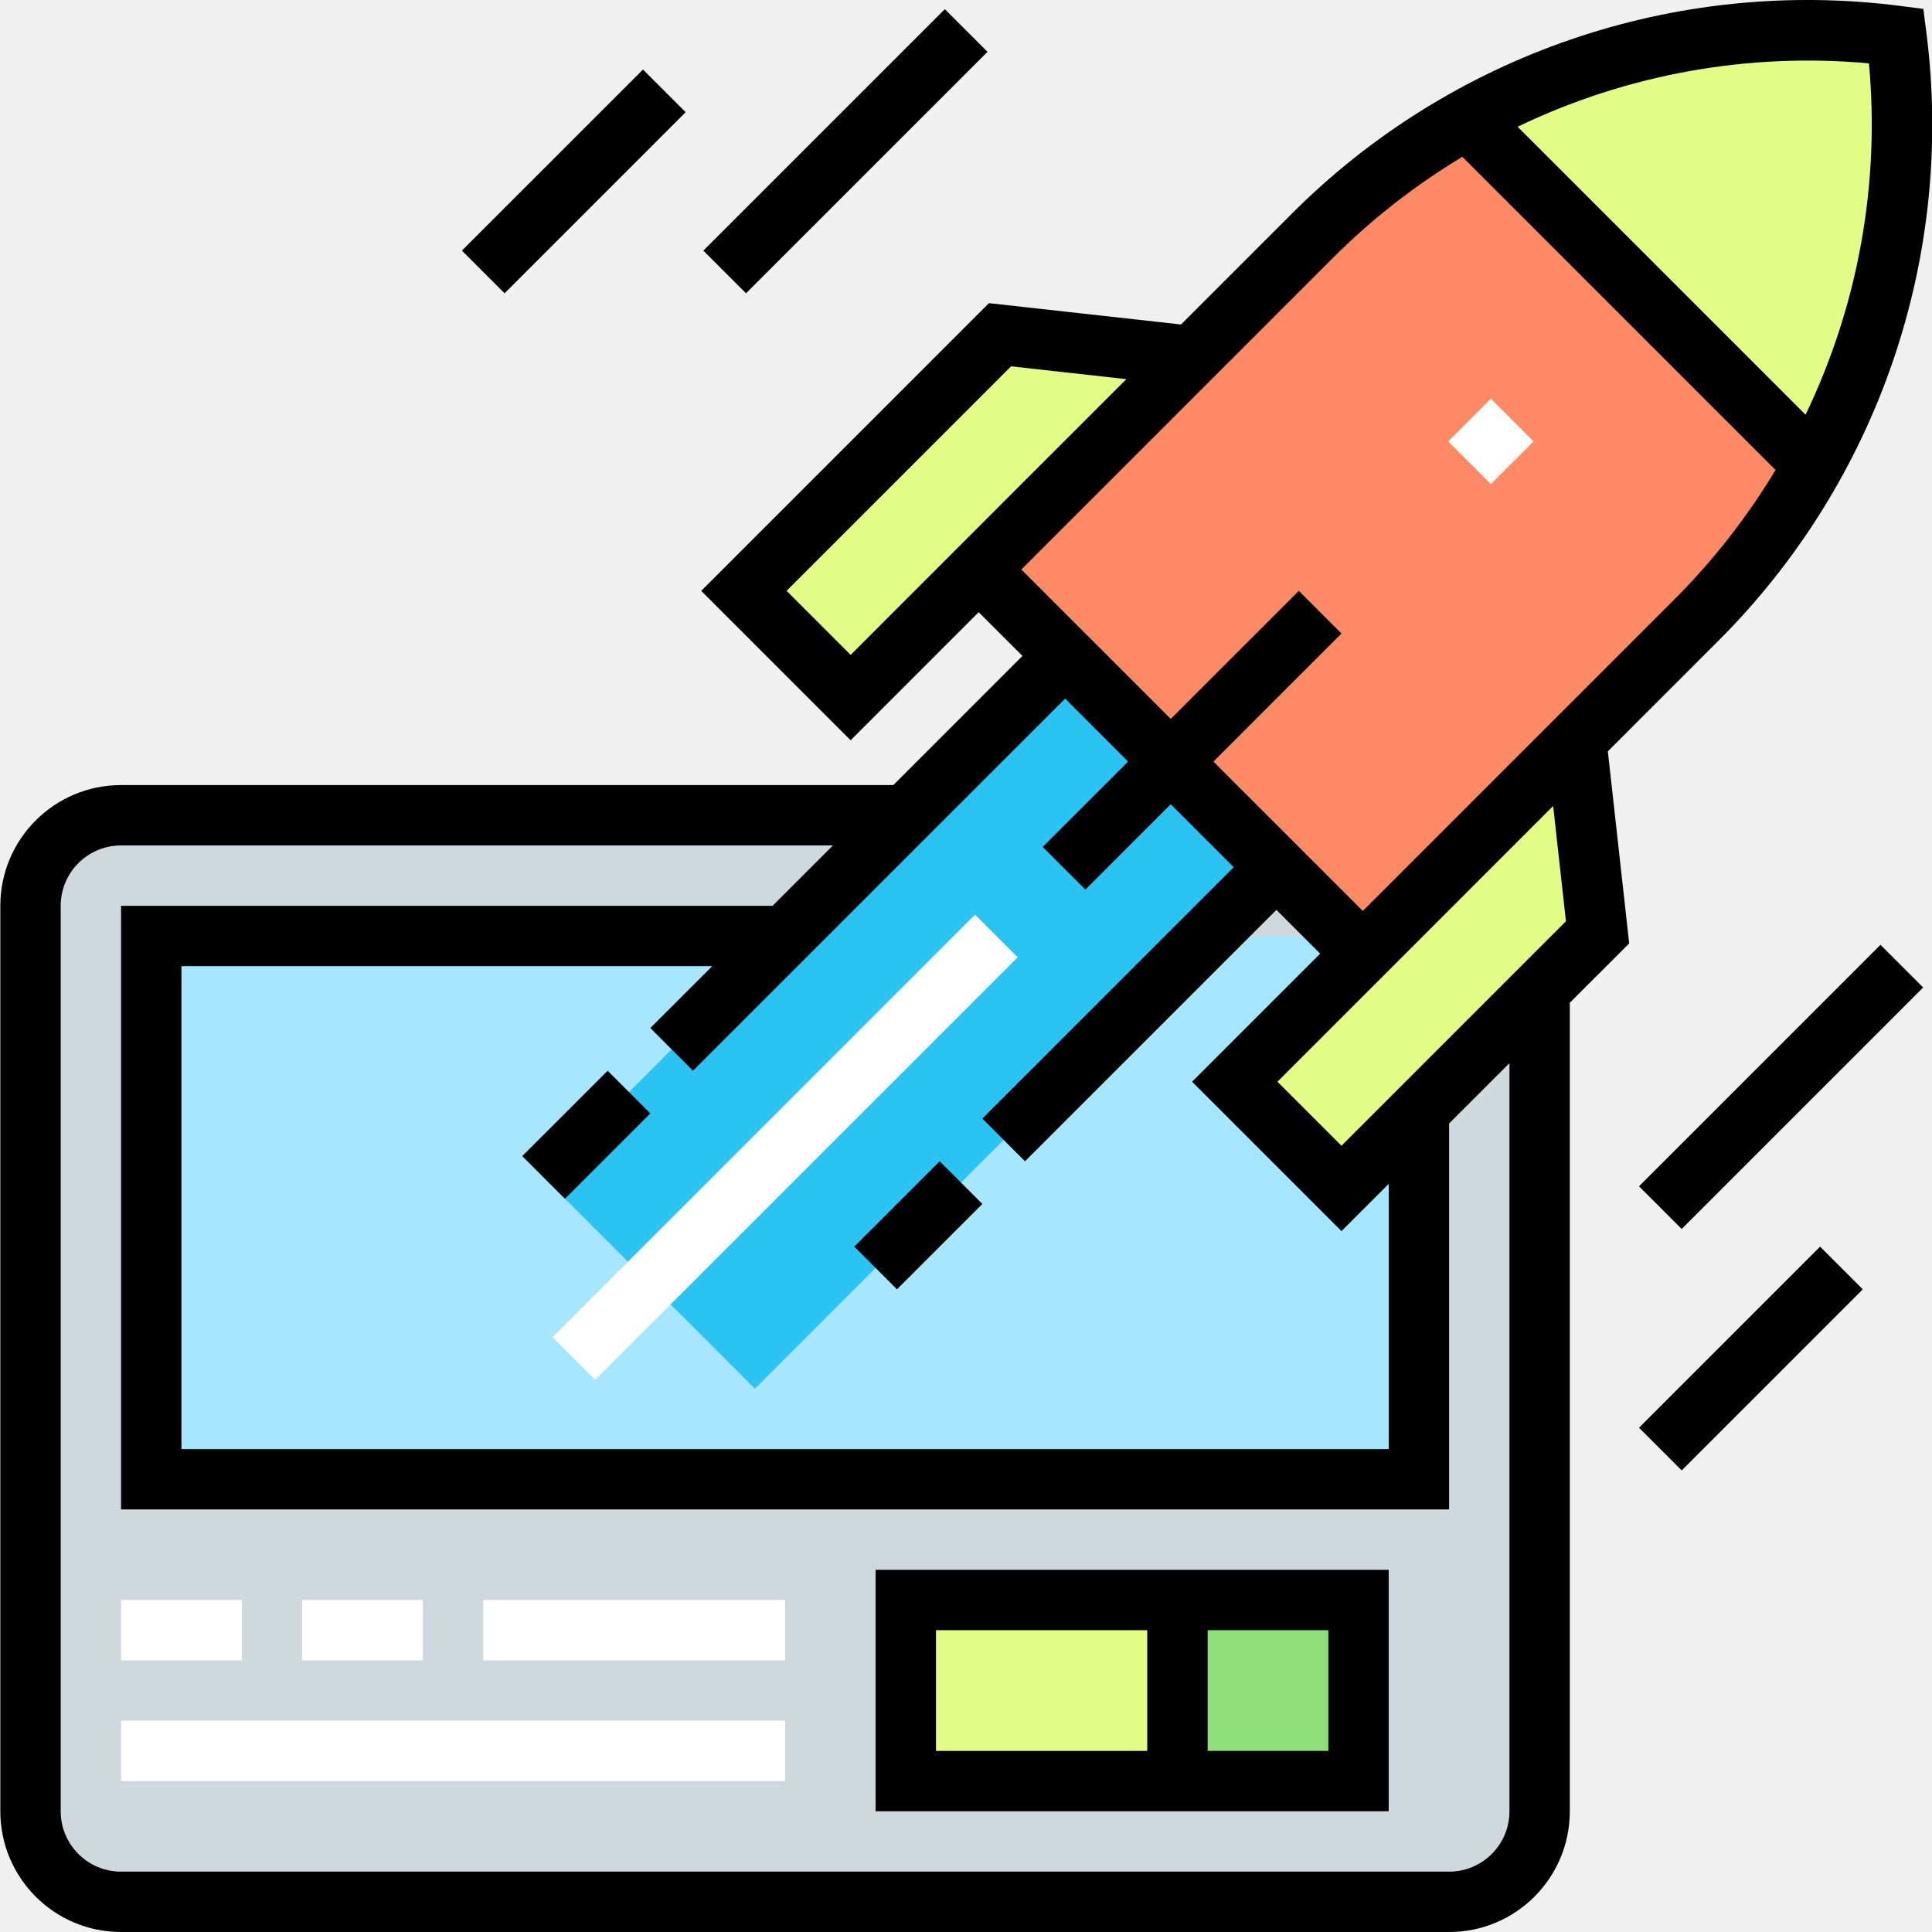
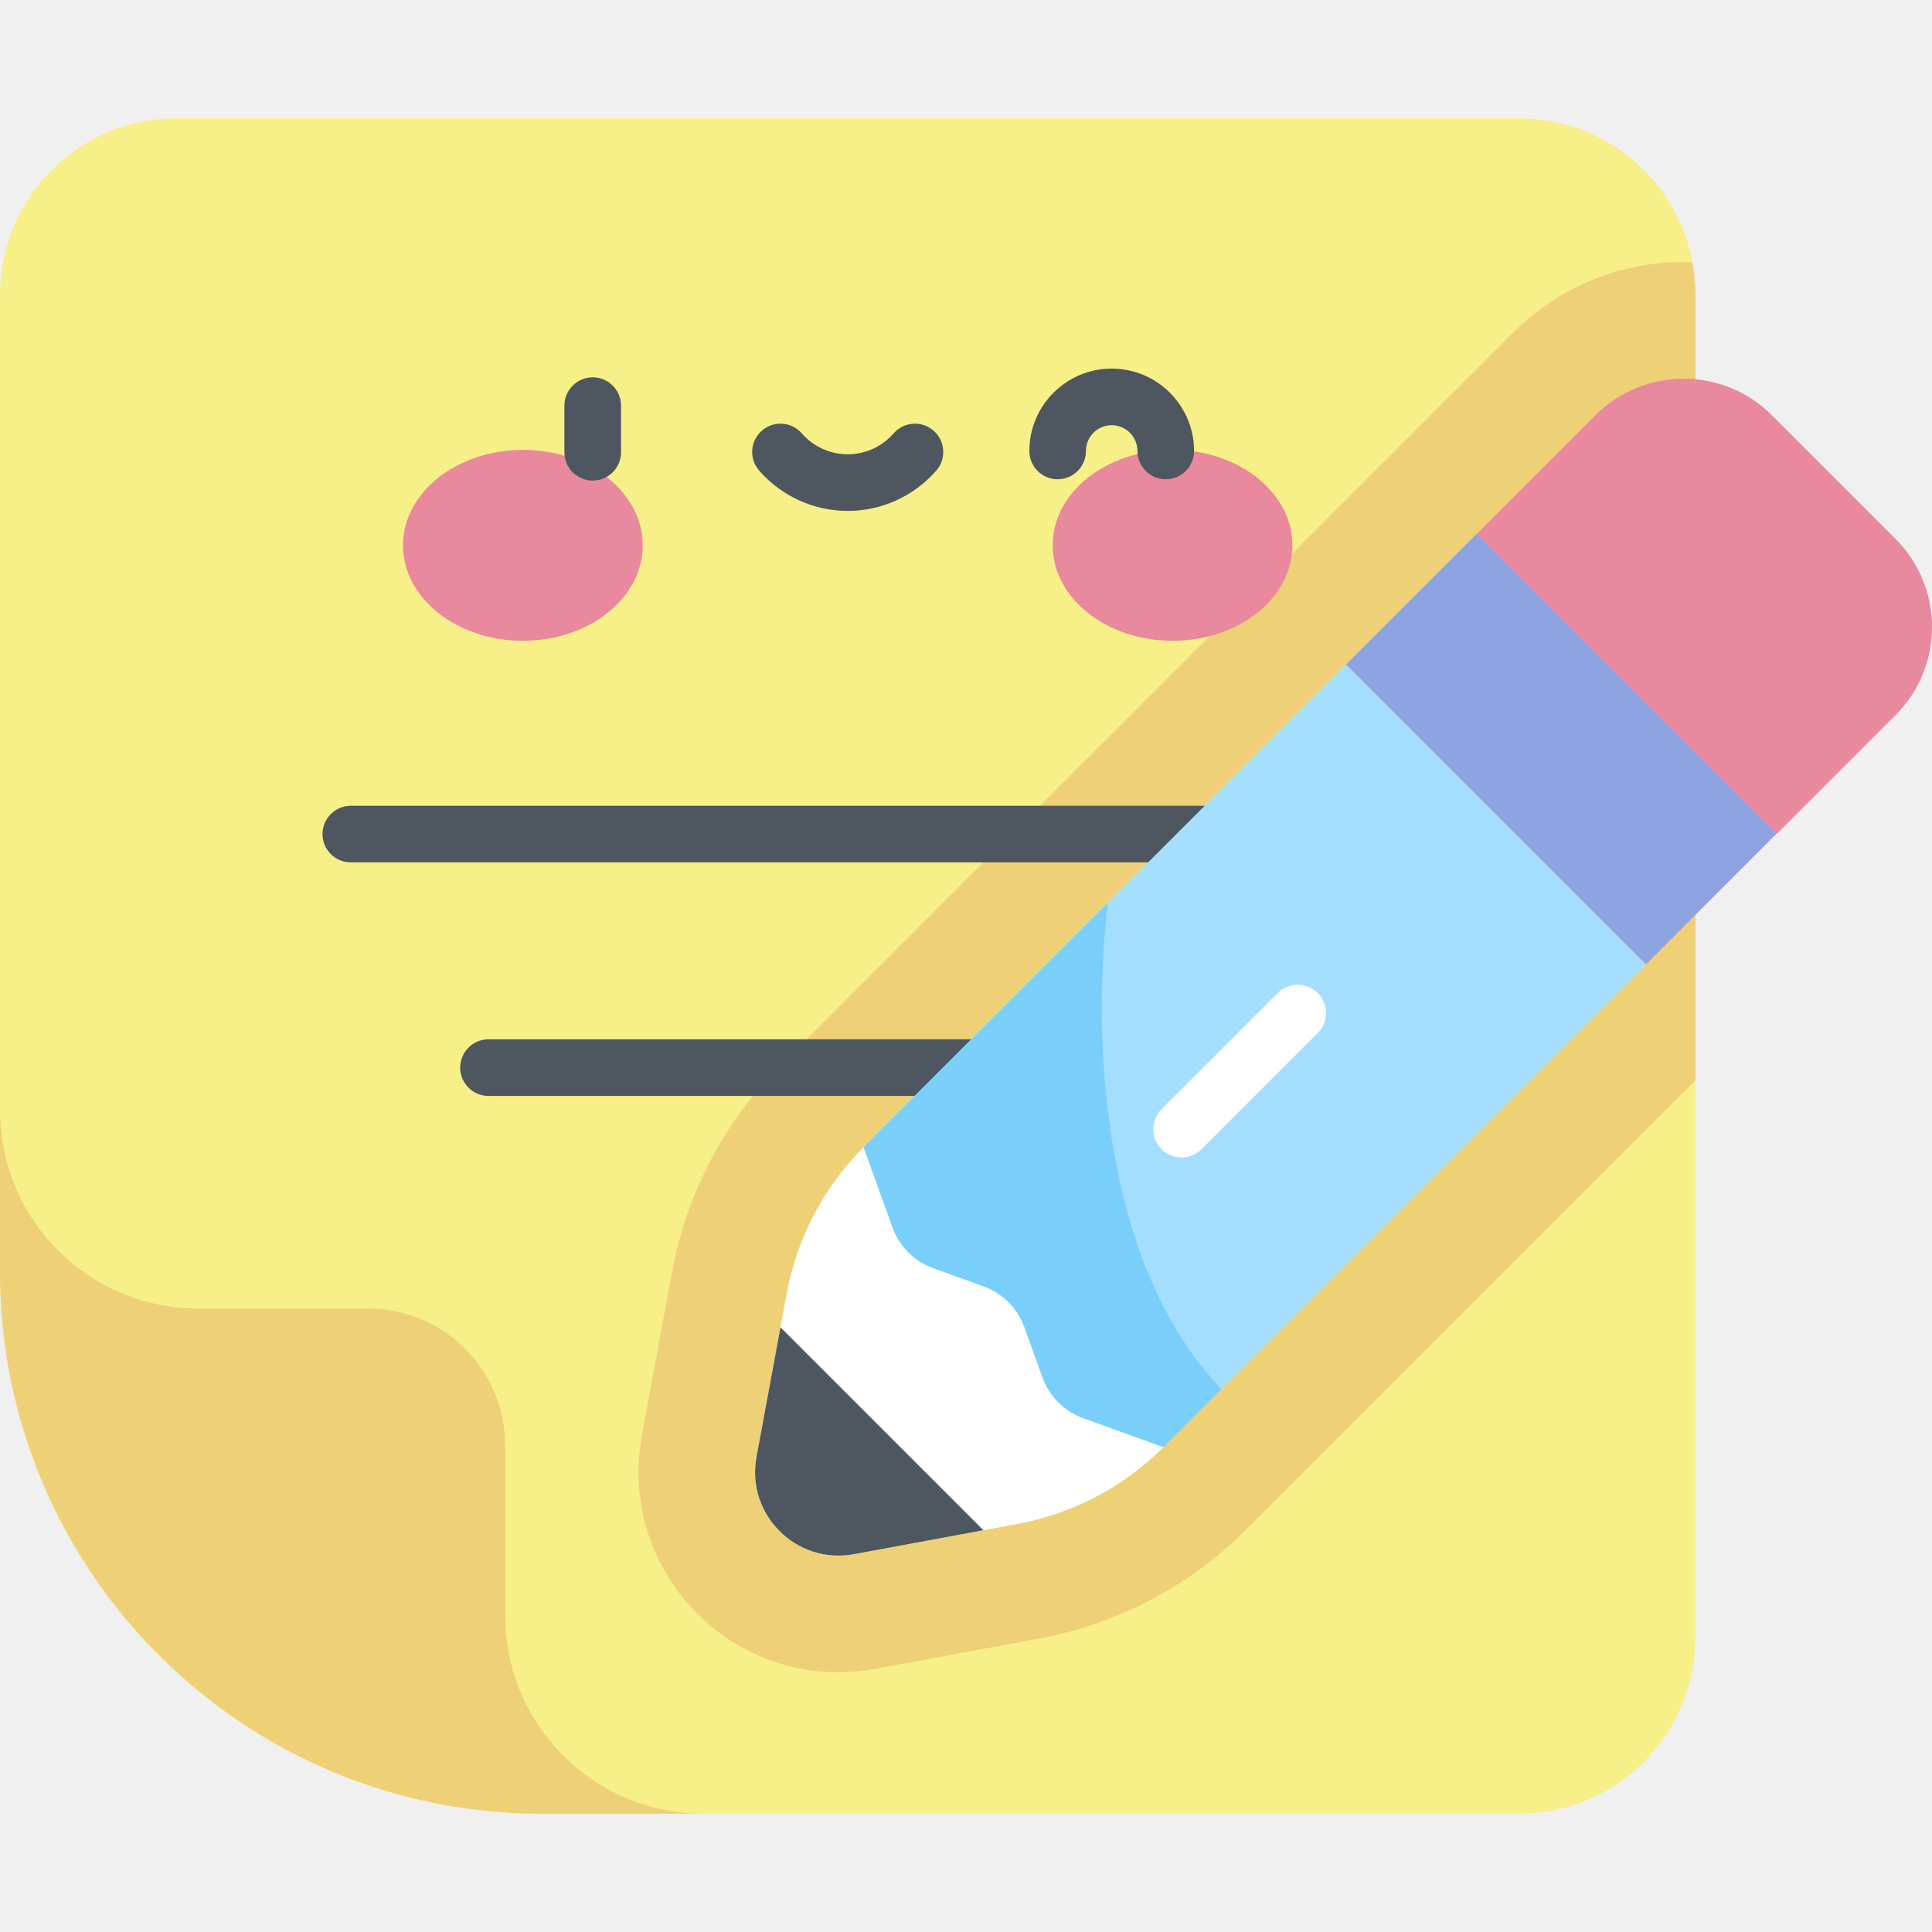
- <svg xmlns="http://www.w3.org/2000/svg" height="512pt" viewBox="0 0 512 512.089" width="512pt">
-   <path d="m32.043 216.09h352c13.258 0 24 10.746 24 24v240c0 13.254-10.742 24-24 24h-352c-13.254 0-24-10.746-24-24v-240c0-13.254 10.746-24 24-24zm0 0" fill="#cfd8dc" />
-   <path d="m40.043 248.09h336v144h-336zm0 0" fill="#a6e7ff" />
-   <path d="m197.133 156.609 28.289 28.289 90.504-90.512-50.914-5.656zm0 0" fill="#e2fc85" />
-   <path d="m144.043 312.09 144-144 55.996 55.996-144 144.004zm0 0" fill="#2ac3f2" />
-   <path d="m355.523 315-28.285-28.285 90.512-90.504 5.656 50.91zm0 0" fill="#e2fc85" />
-   <path d="m502.605 9.527c-57.109-7.137-114.312 12.492-155.008 53.188l-88.242 88.238 101.824 101.824 88.242-88.238c40.695-40.699 60.32-97.902 53.184-155.012zm0 0" fill="#ff8a65" />
-   <path d="m502.605 9.527c-39.285-4.895-79.105 2.832-113.703 22.066l91.637 91.641c19.238-34.602 26.965-74.422 22.066-113.707zm0 0" fill="#e2fc85" />
-   <path d="m240.043 424.09h120v48h-120zm0 0" fill="#e2fc85" />
-   <path d="m312.043 424.09h48v48h-48zm0 0" fill="#8edf78" />
-   <g fill="#fff">
-     <path d="m383.809 117.008 11.316-11.312 11.312 11.312-11.312 11.312zm0 0" />
-     <path d="m146.391 354.434 112-112 11.312 11.312-112 112zm0 0" />
-     <path d="m32.043 456.09h176v16h-176zm0 0" />
-     <path d="m32.043 424.09h32v16h-32zm0 0" />
-     <path d="m80.043 424.09h32v16h-32zm0 0" />
-     <path d="m128.043 424.09h80v16h-80zm0 0" />
+ <svg xmlns="http://www.w3.org/2000/svg" id="Capa_1" enable-background="new 0 0 512 512" height="512" viewBox="0 0 512 512" width="512">
+   <g>
+     <path d="m402.504 480.652h-258.859c-79.333 0-143.645-64.312-143.645-143.645v-258.859c0-25.847 20.953-46.799 46.799-46.799h355.705c25.847 0 46.799 20.953 46.799 46.799v355.705c.001 25.846-20.952 46.799-46.799 46.799z" fill="#f7ef87" />
+     <path d="m449.304 78.148c0-2.951-.286-5.835-.808-8.634-.765-.027-1.529-.056-2.299-.056-17.083 0-33.144 6.652-45.223 18.732l-193.965 193.964c-15.039 15.039-25.031 34.042-28.896 54.955l-8.011 43.345c-2.873 15.543 1.27 31.416 11.366 43.551 10.126 12.171 24.968 19.15 40.719 19.151h.003c3.24 0 6.51-.301 9.719-.894l43.345-8.012c20.913-3.866 39.916-13.858 54.955-28.896l119.096-119.096v-208.11z" fill="#eed076" />
+     <g>
+       <g>
+         <g>
+           <g>
+             <ellipse cx="138.565" cy="144.518" fill="#e8899e" rx="31.765" ry="25.296" />
+           </g>
+           <g>
+             <ellipse cx="310.739" cy="144.518" fill="#e8899e" rx="31.765" ry="25.296" />
+           </g>
+         </g>
+       </g>
+       <g fill="#4e5660">
+         <path d="m157.077 127.356c-4.142 0-7.5-3.358-7.5-7.5v-12.362c0-4.142 3.358-7.5 7.5-7.5s7.5 3.358 7.5 7.5v12.362c0 4.142-3.358 7.5-7.5 7.5z" />
+         <path d="m224.652 135.397c-8.997 0-17.551-3.896-23.47-10.689-2.721-3.123-2.395-7.861.728-10.582 3.123-2.72 7.861-2.395 10.582.728 3.069 3.523 7.502 5.543 12.161 5.543s9.092-2.02 12.162-5.543c2.722-3.124 7.459-3.448 10.582-.727s3.448 7.459.727 10.581c-5.921 6.793-14.476 10.689-23.472 10.689z" />
+         <path d="m308.939 127.011c-4.142 0-7.5-3.358-7.5-7.5 0-3.764-3.062-6.826-6.826-6.826s-6.826 3.062-6.826 6.826c0 4.142-3.358 7.5-7.5 7.5s-7.5-3.358-7.5-7.5c0-12.035 9.791-21.826 21.826-21.826s21.826 9.791 21.826 21.826c0 4.142-3.358 7.5-7.5 7.5z" />
+       </g>
+     </g>
+     <g fill="#4e5660">
+       <path d="m356.33 228.544h-263.355c-4.142 0-7.5-3.358-7.5-7.5s3.358-7.5 7.5-7.5h263.355c4.142 0 7.5 3.358 7.5 7.5 0 4.143-3.358 7.5-7.5 7.5z" />
+       <path d="m319.847 290.433h-190.39c-4.142 0-7.5-3.358-7.5-7.5s3.358-7.5 7.5-7.5h190.389c4.142 0 7.5 3.358 7.5 7.5.001 4.142-3.357 7.5-7.499 7.5z" />
+     </g>
+     <g>
+       <path d="m357.563 174.067h112.42v49.045h-112.42z" fill="#8ea3e2" transform="matrix(.707 .707 -.707 .707 261.616 -234.417)" />
+       <path d="m502.32 142.796-32.754-32.754c-12.907-12.907-33.833-12.907-46.739 0l-31.46 31.46 79.493 79.493 31.46-31.46c12.907-12.906 12.907-33.832 0-46.739z" fill="#e8899e" />
+       <path d="m269.636 403.86-43.345 8.012c-15.266 2.822-28.622-10.534-25.8-25.8l8.012-43.345c2.711-14.669 9.81-28.17 20.359-38.719l127.825-127.825 79.493 79.493-127.825 127.825c-10.549 10.548-24.05 17.647-38.719 20.359z" fill="#fff" />
+       <path d="m247.352 336.082 13.307 4.804c5.036 1.818 9 5.783 10.818 10.818l4.804 13.307c1.818 5.035 5.783 9 10.818 10.818l21.256 7.673 127.825-127.826-79.493-79.493-127.825 127.825 7.673 21.256c1.817 5.035 5.782 9 10.817 10.818z" fill="#a3defe" />
+       <path d="m293.543 239.327-64.681 64.681 7.673 21.256c1.818 5.035 5.783 9 10.818 10.818l13.307 4.804c5.036 1.818 9 5.783 10.818 10.818l4.804 13.307c1.818 5.035 5.783 9 10.818 10.818l21.256 7.673 15.348-15.348c-30.126-31.241-34.806-87.841-30.161-128.827z" fill="#7acefa" />
+       <path d="m206.833 351.759-6.342 34.313c-2.822 15.266 10.534 28.622 25.8 25.8l34.313-6.342z" fill="#4e5660" />
+       <path d="m313.123 306.739c-1.919 0-3.839-.733-5.303-2.197-2.929-2.929-2.929-7.678 0-10.607l30.779-30.78c2.929-2.929 7.678-2.929 10.607 0s2.929 7.678 0 10.606l-30.779 30.78c-1.465 1.466-3.384 2.198-5.304 2.198z" fill="#fff" />
+     </g>
+     <path d="m0 337.007c0 79.333 64.312 143.645 143.645 143.645h42.79c-29.034 0-52.57-23.536-52.57-52.57v-44.991c0-20.05-16.254-36.304-36.304-36.304h-44.991c-29.034 0-52.57-23.537-52.57-52.57z" fill="#eed076" />
  </g>
-   <path d="m455.078 170.191c42.605-42.336 63.105-102.078 55.461-161.652l-.797-6.18-6.176-.797c-59.574-7.621-119.305 12.887-161.633 55.496l-28.945 28.949-50.91-5.656-76.258 76.258 39.602 39.602 33.934-33.945 11.602 11.602-34.223 34.223h-204.691c-17.672 0-32 14.328-32 32v240c0 17.672 14.328 32 32 32h352c17.676 0 32-14.328 32-32v-214.297l15.738-15.734-5.656-50.906zm40.254-153.398c2.945 31.992-2.863 64.184-16.801 93.129l-76.32-76.328c28.949-13.93 61.133-19.734 93.121-16.801zm-247.289 134.16-22.621 22.633-16.977-16.977 59.504-59.512 30.551 3.398-27.68 27.672zm34.227 34.223 16.688 16.691-22.633 22.621 11.312 11.312 22.633-22.625 16.688 16.691-66.633 66.621 11.312 11.312 66.633-66.625 11.598 11.602-33.941 33.945 39.598 39.59 12.52-12.527v70.305h-320v-128h140.691l-16.41 16.398 11.312 11.312zm117.773 294.914c0 8.836-7.16 16-16 16h-352c-8.836 0-16-7.164-16-16v-240c0-8.836 7.164-16 16-16h188.691l-16 16h-172.691v160h352v-102.297l16-16zm-44.52-176.402-16.977-16.965 22.633-22.633 50.449-50.457 3.391 30.551zm5.656-62.23-39.598-39.59 33.941-33.945-11.312-11.312-33.941 33.938-39.602-39.594 82.578-82.582c10.305-10.297 21.828-19.297 34.309-26.809l83.02 83.016c-7.516 12.477-16.516 23.996-26.809 34.305zm0 0" />
-   <path d="m186.383 66.43 64.004-64 11.312 11.312-64.004 64zm0 0" />
-   <path d="m122.383 66.43 48-47.996 11.312 11.312-48 48zm0 0" />
-   <path d="m434.387 314.43 64.004-64 11.312 11.312-64 64zm0 0" />
-   <path d="m434.387 378.43 47.996-47.996 11.316 11.312-48 48zm0 0" />
-   <path d="m138.387 306.43 22.629-22.625 11.312 11.312-22.629 22.629zm0 0" />
-   <path d="m226.391 330.43 22.629-22.625 11.312 11.312-22.629 22.629zm0 0" />
-   <path d="m232.043 480.09h136v-64h-136zm88-48h32v32h-32zm-72 0h56v32h-56zm0 0" />
</svg>
